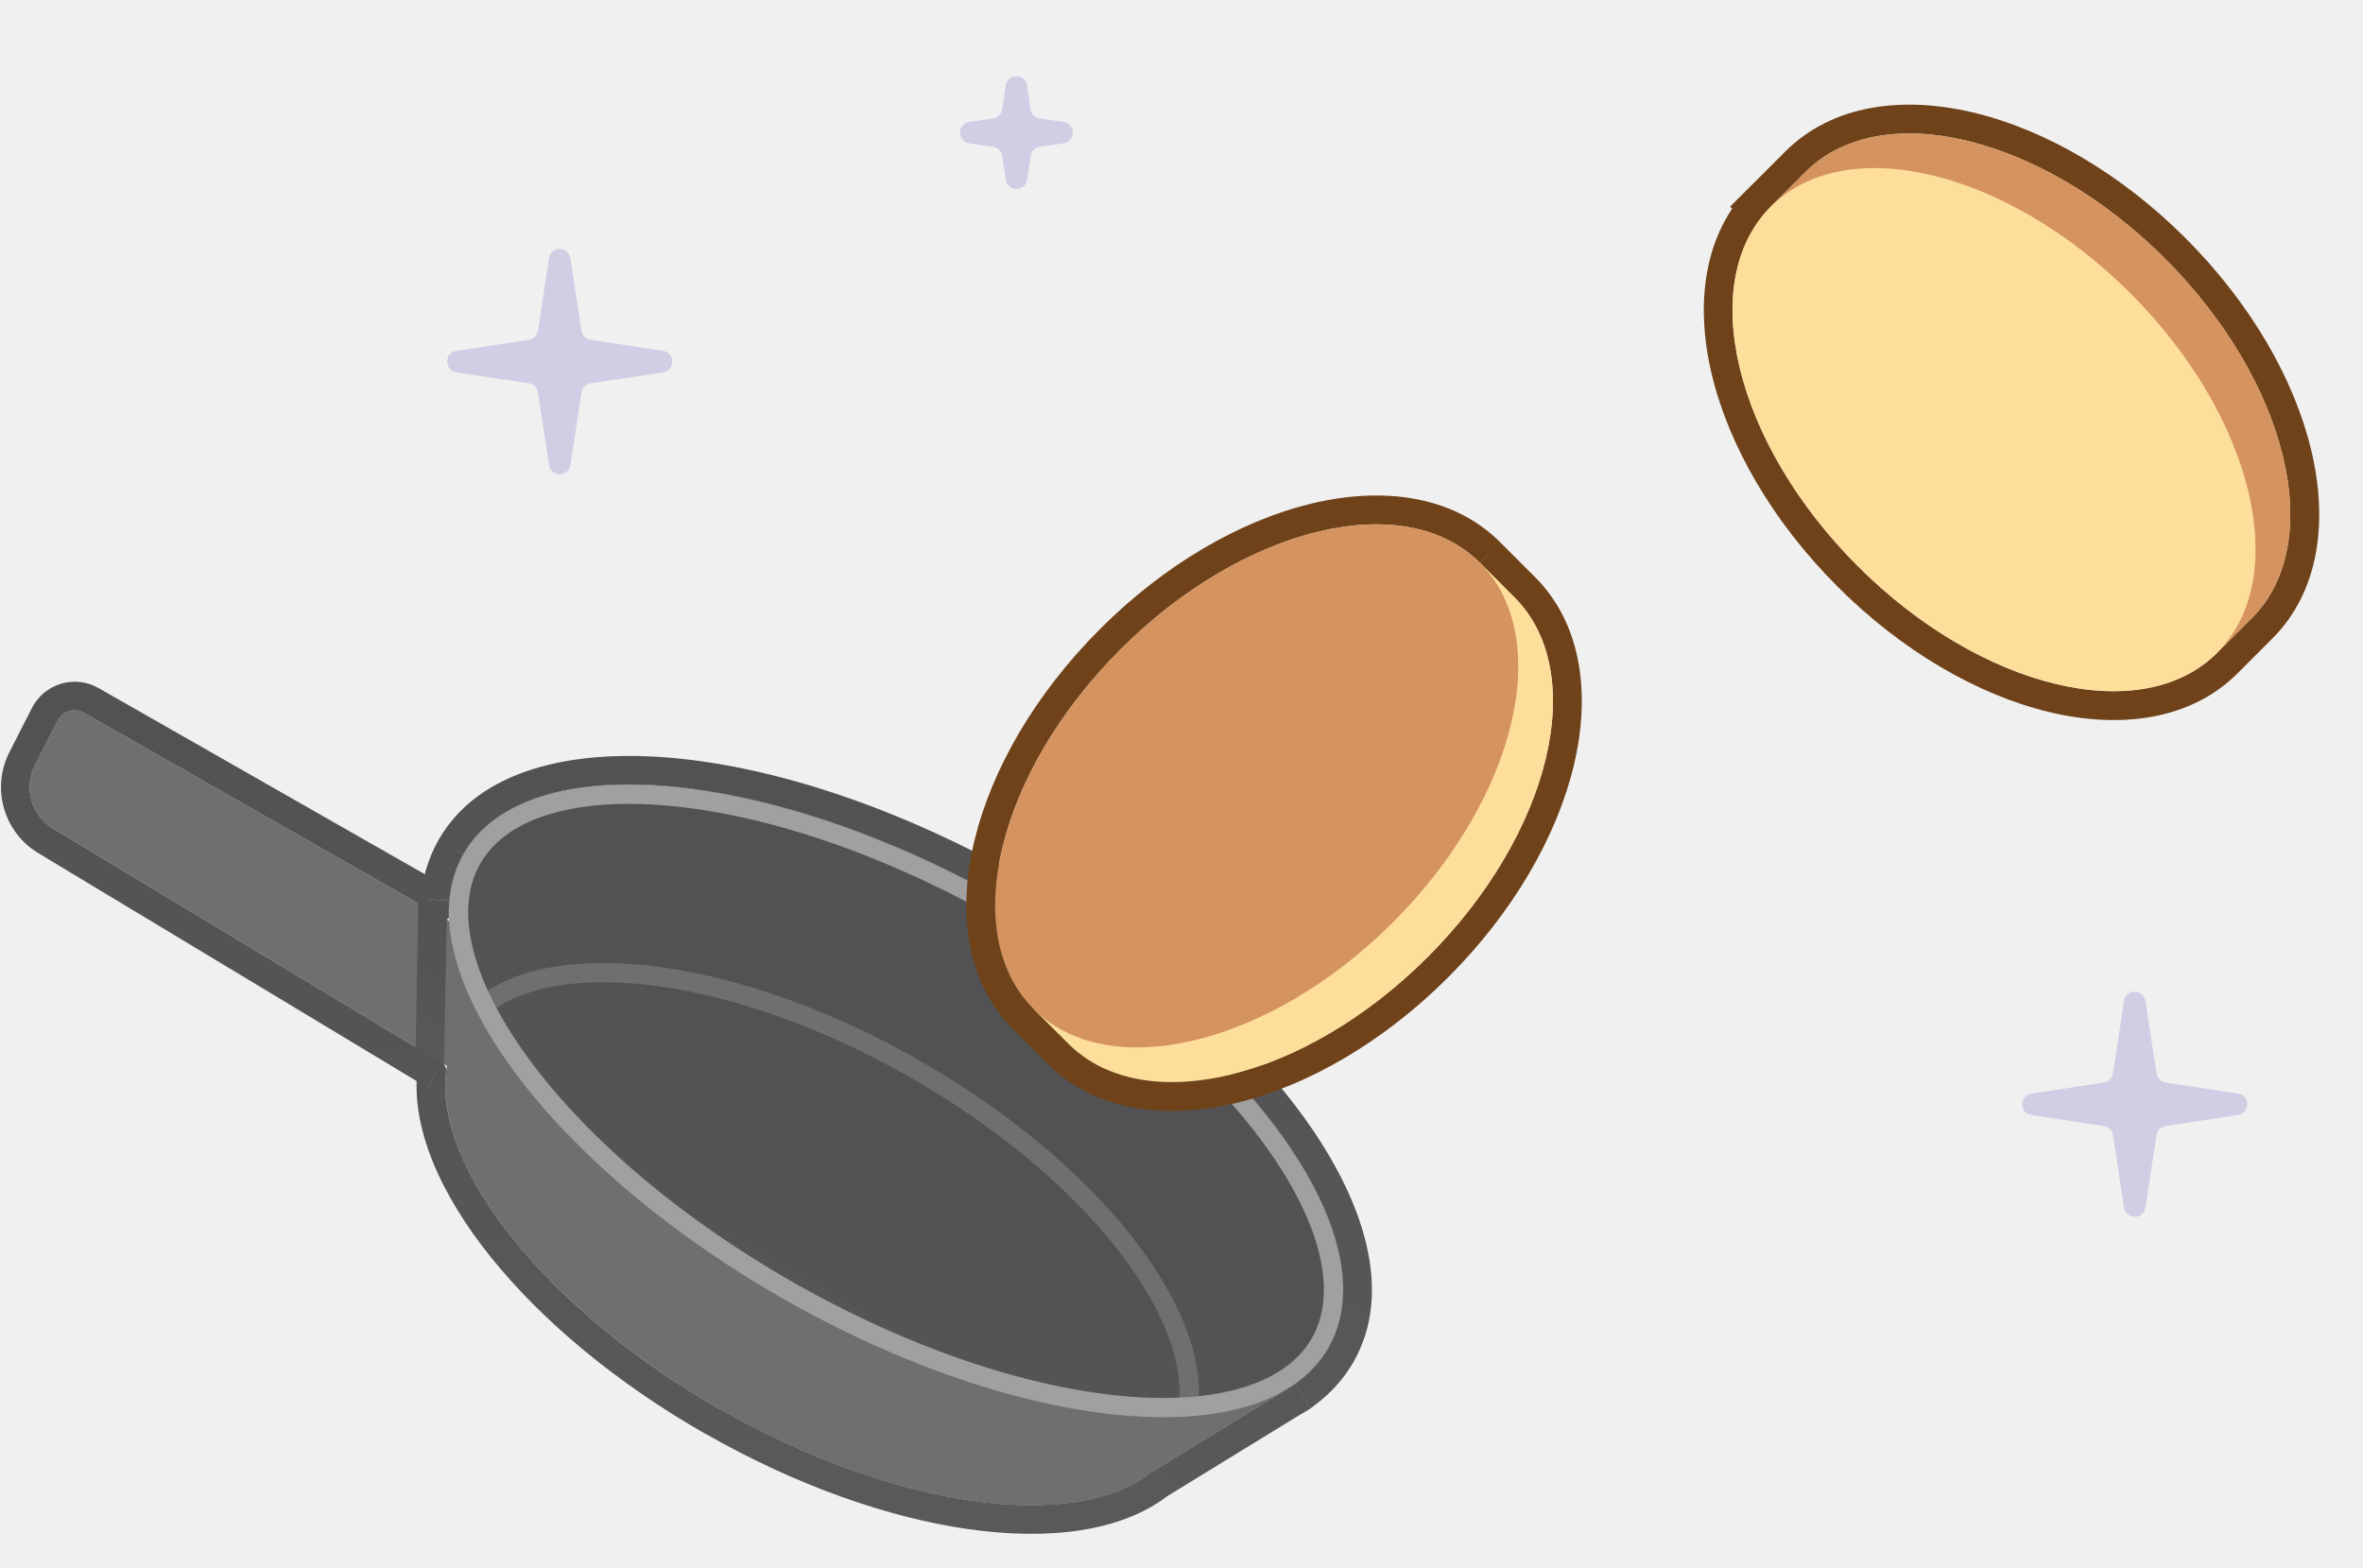
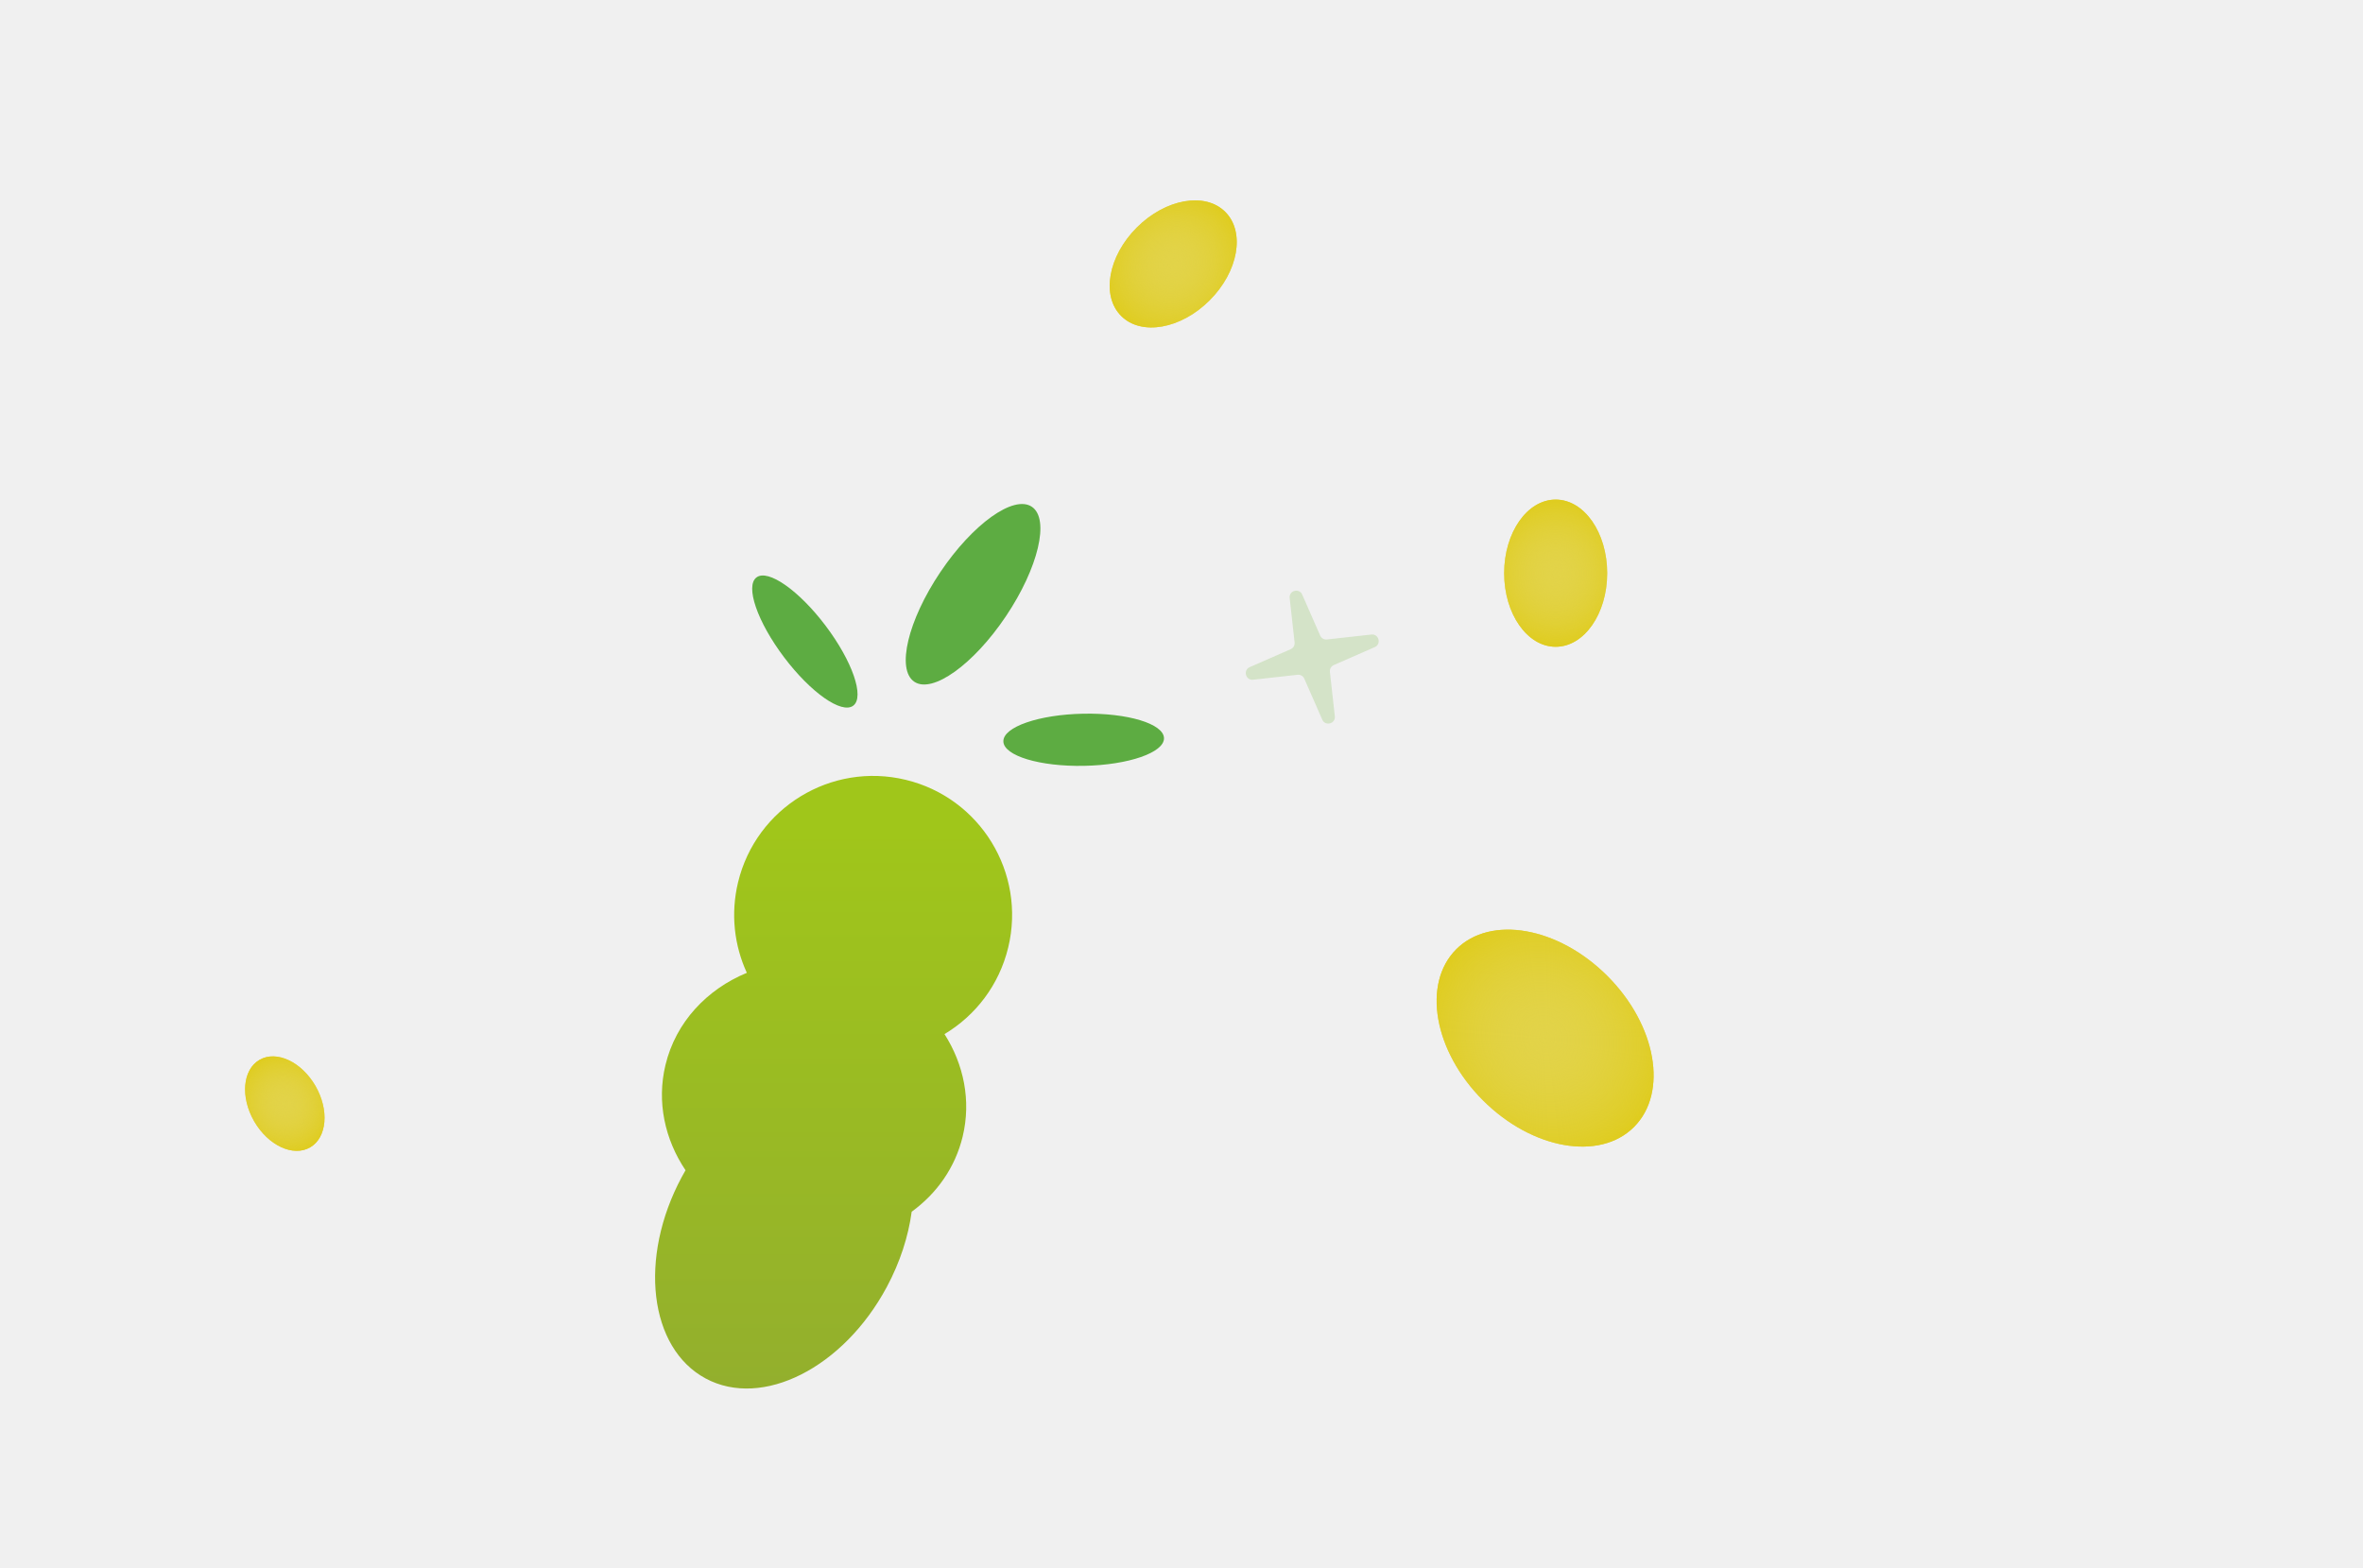
- <svg xmlns="http://www.w3.org/2000/svg" width="202" height="134" fill="none">
-   <g clip-path="url(#G)" opacity=".9">
-     <g fill="#606063">
-       <ellipse rx="35.329" ry="16.759" transform="matrix(-.868567 -.495572 -.495572 .868567 69.8631 105.917)" />
-       <path d="M96.673 126.95l14.097-8.644-72.385-41.3-.102 16.63 58.4 33.315z" />
-       <path d="M41.893 80.74L7.205 60.947a1.65 1.65 0 0 0-2.291.685l-1.93 3.79a4.13 4.13 0 0 0 1.549 5.41l35.888 21.623 1.472-11.72z" />
-     </g>
-     <ellipse fill="url(#D)" rx="42.576" ry="19.476" transform="matrix(-.868567 -.495572 -.495572 .868567 76.597 94.1158)" />
-     <g stroke-width="1.652">
-       <path stroke="#606063" d="M101.565 120.4c1.16-8.27-8.41-20.488-23.397-29.04s-30.375-10.574-36.905-5.366" />
-       <path stroke="#979797" d="M40.335 73.426c-2.407 4.22-.95 10.422 3.96 17.25 4.862 6.763 12.928 13.857 23.06 19.64s20.344 9.115 28.64 9.86c8.375.752 14.457-1.15 16.864-5.368s.95-10.422-3.96-17.25c-4.862-6.763-12.928-13.857-23.06-19.64s-20.344-9.115-28.64-9.86c-8.375-.75-14.457 1.15-16.865 5.368z" />
-     </g>
-     <path stroke="url(#E)" stroke-width="2.449" d="M36.99 77.086l-.27 14.43" />
-     <mask id="A" width="125.963" height="76.447" x="-5.031" y="57.228" fill="#000" maskUnits="userSpaceOnUse">
-       <path fill="#fff" d="M-5.03 57.228h125.963v76.447H-5.03z" />
-       <path fill-rule="evenodd" d="M61.558 120.473c-14.89-8.496-24.432-20.608-23.42-28.876.035-.287-.093-.57-.34-.72L4.534 70.833a4.13 4.13 0 0 1-1.549-5.41l1.93-3.79a1.65 1.65 0 0 1 2.291-.685L38.08 78.563c.13.075.294-.02.295-.17-.01-.325-.01-.645.006-.96l.002-.412c.018-.004.025-.008.025-.014.12-1.44.517-2.78 1.208-4 5.33-9.343 26.208-7.47 46.632 4.183s32.658 28.673 27.328 38.015c-.69 1.21-1.643 2.233-2.82 3.07.007.018.007.026.001.03l-.543.333c-.025.016-.05.03-.077.047-.047.03-.095.06-.143.088l-11.61 7.12c-6.574 5.13-21.898 3.09-36.825-5.428z" />
-     </mask>
-     <path fill="url(#F)" d="M61.558 120.473l-1.214 2.127 1.214-2.127zM4.534 70.833L3.27 72.93l1.264-2.098zm-1.55-5.4l-2.183-1.11 2.183 1.11zm1.93-3.79l2.183 1.11-2.183-1.11zm2.29-.685L8.42 58.82l-1.214 2.127zm31.177 16.486l2.446.114.002-.05v-.05l-2.45-.015zm1.235-4.416L37.5 71.802l2.127 1.214zM86.25 77.2l1.214-2.127L86.25 77.2zm27.328 38.015l2.127 1.214-2.127-1.214zm-3.363 3.433l-1.28-2.088-.012.007-.01.007 1.303 2.074zm-.077.047l-1.286-2.083 1.286 2.083zm-.143.088l-1.258-2.102-.022.014 1.28 2.088zm-11.61 7.12l-1.28-2.088-.118.073-.11.084 1.506 1.93zm12.374-7.587l1.28 2.087-1.28-2.087zm-.001-.03l1.42 1.997-1.42-1.997zM38.384 77.02l-2.45-.015 2.45.015zm-.303 1.543l1.214-2.127-1.214 2.127zm.328-1.557l-2.44-.206 2.44.206zm-.27 14.59l-2.43-.298 2.43.298zm-.34-.72l1.264-2.098-1.264 2.098zm-2.1.422c-.627 5.12 2.002 10.88 6.268 16.185 4.342 5.4 10.7 10.74 18.368 15.116l2.427-4.254c-7.222-4.12-13.08-9.084-16.978-13.93-3.974-4.942-5.61-9.37-5.224-12.52l-4.862-.596zM3.27 72.93l33.265 20.043 2.528-4.195L5.798 68.736 3.27 72.93zm-2.468-8.62a6.58 6.58 0 0 0 2.468 8.619l2.528-4.195a1.68 1.68 0 0 1-.63-2.202L.802 64.312zm1.93-3.79l-1.93 3.79 4.365 2.222 1.93-3.79-4.365-2.222zM8.42 58.82a4.1 4.1 0 0 0-5.687 1.702l4.365 2.222c-.206.406-.7.556-1.105.33L8.42 58.82zm30.876 17.617L8.42 58.82 5.99 63.073 36.868 80.7l2.427-4.254zm-3.36.882a14.58 14.58 0 0 0-.007 1.155l4.895-.16a9.68 9.68 0 0 1 .005-.767l-4.893-.227zm0-.313l-.002.412 4.898.03.002-.412-4.898-.03zm1.555-5.203c-.882 1.546-1.372 3.234-1.52 4.998l4.88.41c.094-1.116.395-2.106.895-2.982L37.5 71.802zm49.972 3.27c-10.445-5.96-21.108-9.482-29.97-10.277-8.626-.774-16.572.996-20.002 7.007l4.254 2.427c1.9-3.33 7.06-5.296 15.3-4.556 8.015.72 18.003 3.96 27.98 9.653l2.427-4.254zm28.242 41.356c3.43-6.01.9-13.752-4.145-20.784-5.194-7.225-13.65-14.612-24.097-20.572l-2.427 4.254c9.978 5.693 17.85 12.643 22.547 19.176 4.835 6.727 5.768 12.167 3.868 15.5l4.254 2.427zm-3.53 3.853c1.443-1.026 2.647-2.308 3.53-3.853L111.45 114c-.5.875-1.2 1.638-2.112 2.287l2.837 3.993zm-.68.453l.543-.333-2.56-4.175-.543.333 2.56 4.175zm-2.583-4.16l-.06.038 2.573 4.167.093-.058-2.606-4.147zm2.34 4.3l.172-.105-2.573-4.167-.115.07 2.516 4.203zm-11.588 7.106l11.6-7.12-2.56-4.175-11.61 7.12 2.56 4.176zm-39.32-5.39c7.687 4.386 15.54 7.145 22.412 8.13 6.75.966 13.057.283 17.134-2.897l-3.013-3.862c-2.498 1.95-7.14 2.81-13.426 1.9-6.166-.883-13.438-3.403-20.68-7.534l-2.427 4.254zm49.2-2.174c-1.61-.92-1.648-3.23-.066-4.2l2.56 4.175a2.46 2.46 0 0 0-.066-4.229l-2.428 4.254zm-.205-4.138a2.46 2.46 0 0 0 .205 4.138l2.428-4.254c1.56.89 1.648 3.082.204 4.11l-2.837-3.993zM40.833 77.035c-.01 1.867-2.03 3.03-3.65 2.105l2.427-4.254a2.46 2.46 0 0 0-3.675 2.119l4.898.03zM36.868 80.7a2.65 2.65 0 0 0 3.957-2.282l-4.898-.03c.01-1.722 1.872-2.796 3.368-1.942L36.868 80.7zm.316-1.55a2.46 2.46 0 0 0 3.667-1.928l-4.88-.41c.15-1.765 2.082-2.805 3.642-1.915l-2.427 4.254zm3.387 12.755c.145-1.18-.378-2.435-1.508-3.116l-2.528 4.195a1.72 1.72 0 0 1-.826-1.675l4.862.596z" mask="url(#A)" />
-     <mask id="B" width="72.832" height="72.832" x="72.421" y="32.209" fill="#000" maskUnits="userSpaceOnUse">
-       <path fill="#fff" d="M72.42 32.208h72.832v72.832H72.42z" />
-       <path fill-rule="evenodd" d="M88.356 86.256c-6.438-6.438-3.117-20.196 7.418-30.73s24.293-13.855 30.73-7.418l2.967 2.967c6.437 6.438 3.116 20.196-7.418 30.73S97.76 95.66 91.323 89.223l-2.967-2.967z" />
-     </mask>
-     <path fill="#612f01" d="M126.515 48.12l-1.744 1.744v-.003l1.746-1.74zm2.956 2.956l1.744-1.744-1.744 1.744zM90.1 84.512l.117.126.08.096.045.06.014.02-.014-.02-.045-.06-.08-.096-.117-.126L86.612 88l-.117-.126-.08-.096-.045-.06-.014-.02.014.02.045.06.08.096.117.126 3.488-3.488zm7.418-27.242c-5 5-8.2 10.684-9.42 15.736-1.23 5.1-.38 9.125 2.002 11.506L86.612 88c-4.056-4.056-4.763-10.13-3.31-16.15 1.465-6.07 5.192-12.532 10.727-18.067l3.488 3.488zm27.243-7.418c-2.382-2.38-6.407-3.233-11.507-2.002-5.05 1.22-10.736 4.42-15.736 9.42L94.03 53.78c5.535-5.535 11.997-9.262 18.067-10.727 6.022-1.454 12.095-.747 16.152 3.31l-3.488 3.488zm.01.01l3.48-3.497c.004.005.01.01.014.015l-3.493 3.482zm2.958 2.958l-2.956-2.956 3.488-3.488 2.956 2.956-3.488 3.488zM120.31 80.06c5-5 8.2-10.684 9.42-15.736 1.23-5.1.38-9.125-2.002-11.506l3.488-3.488c4.056 4.056 4.762 10.13 3.31 16.15-1.465 6.07-5.192 12.532-10.727 18.067l-3.488-3.488zM93.067 87.48c2.38 2.38 6.406 3.233 11.506 2.002 5.052-1.22 10.736-4.42 15.736-9.42l3.488 3.488c-5.535 5.535-11.996 9.26-18.067 10.727-6.022 1.454-12.095.747-16.15-3.31l3.488-3.488zM90.1 84.512l2.967 2.967-3.488 3.488L86.612 88l3.488-3.488z" mask="url(#B)" />
-     <path fill="#fedc90" d="M91.323 89.223c6.438 6.438 20.197 3.117 30.73-7.418s13.855-24.293 7.417-30.73l-2.967-2.967-38.148 38.148 2.967 2.967z" />
-     <path fill="#d1884f" d="M88.356 86.256c6.438 6.438 20.196 3.117 30.73-7.418s13.855-24.293 7.418-30.73-20.196-3.117-30.73 7.418-13.855 24.293-7.418 30.73z" />
-     <mask id="C" width="72.832" height="72.832" x="135.487" y="-1.088" fill="#000" maskUnits="userSpaceOnUse">
-       <path fill="#fff" d="M135.487-1.088h72.832v72.832h-72.832z" />
-       <path fill-rule="evenodd" d="M189.586 55.758l-.052.052c-6.438 6.438-20.196 3.117-30.73-7.418s-13.856-24.292-7.42-30.73h0l2.967-2.967c6.438-6.438 20.196-3.117 30.73 7.418s13.855 24.293 7.417 30.73l-2.914 2.915z" />
-     </mask>
-     <path fill="#612f01" d="M189.586 55.758l-1.757-1.73.007-.006.006-.006 1.744 1.744zm-38.2-38.095l1.744-1.744 1.744 1.744-1.744 1.744-1.744-1.744zm0 0l-1.744 1.744-1.744-1.744 1.744-1.744 1.744 1.744zm2.967-2.967l-1.744-1.744 1.744 1.744zM192.5 52.843l1.744 1.744-1.744-1.744zm-4.7 1.223l.04-.04 3.513 3.463-.064.065-3.488-3.488zm-27.243-7.418c5 5 10.685 8.2 15.737 9.42 5.1 1.23 9.125.38 11.506-2.002l3.488 3.488c-4.056 4.056-10.13 4.763-16.152 3.31-6.07-1.465-12.532-5.192-18.066-10.727l3.487-3.488zm-7.418-27.242c-2.38 2.382-3.232 6.406-2 11.506 1.22 5.052 4.42 10.736 9.42 15.736l-3.487 3.488c-5.535-5.535-9.262-11.996-10.727-18.066-1.454-6.022-.747-12.095 3.308-16.15l3.488 3.487zm0-3.488h0l-3.488 3.488 3.488-3.488zm2.967.52l-2.967 2.967-3.488-3.488 2.967-2.967 3.488 3.488zm27.243 7.418c-5-5-10.685-8.2-15.736-9.42-5.1-1.23-9.125-.38-11.507 2.002l-3.488-3.488c4.057-4.056 10.13-4.763 16.152-3.31 6.07 1.465 12.532 5.192 18.067 10.727l-3.488 3.488zm7.417 27.242c2.382-2.38 3.234-6.406 2.003-11.506-1.22-5.052-4.42-10.736-9.42-15.736l3.488-3.488c5.534 5.534 9.26 11.996 10.726 18.067 1.454 6.022.747 12.095-3.31 16.15l-3.488-3.488zm-2.914 2.915l2.914-2.915 3.488 3.488-2.914 2.915-3.488-3.488z" mask="url(#C)" />
-     <path fill="#d1884f" d="M192.5 52.842c6.437-6.438 3.116-20.196-7.418-30.73s-24.293-13.855-30.73-7.418l-2.967 2.967 38.148 38.148 2.967-2.967z" />
-     <path fill="#fedc90" d="M189.534 55.8c6.437-6.438 3.116-20.196-7.418-30.73s-24.293-13.855-30.73-7.418-3.117 20.196 7.417 30.73 24.293 13.855 30.73 7.418z" />
-     <g fill="#aea0d6">
-       <path d="M48.762 22.074c-.16-1.047-1.67-1.047-1.828 0l-.945 6.202c-.06.4-.375.714-.775.775l-6.202.945c-1.047.16-1.047 1.67 0 1.83l6.202.945c.4.06.714.375.775.775l.945 6.202c.16 1.047 1.67 1.047 1.828 0l.945-6.202c.06-.4.375-.714.775-.775l6.202-.945c1.047-.16 1.047-1.67 0-1.83l-6.202-.945c-.4-.06-.714-.375-.775-.775l-.945-6.202zM183.4 85.57c-.16-1.047-1.67-1.047-1.828 0l-.945 6.202c-.06.4-.375.714-.775.775l-6.202.945c-1.047.16-1.047 1.67 0 1.828l6.202.945c.4.06.714.375.775.775l.945 6.2c.16 1.048 1.67 1.048 1.828 0l.945-6.2c.06-.4.375-.714.775-.775l6.202-.945c1.048-.16 1.048-1.67 0-1.83l-6.202-.945c-.4-.06-.714-.375-.775-.775l-.945-6.202zM85.974 7.308c.16-1.047 1.67-1.047 1.83 0l.3 2.04c.06.4.375.714.775.775l2.04.3c1.047.16 1.047 1.67 0 1.83l-2.04.3c-.4.06-.714.375-.775.775l-.3 2.04c-.16 1.047-1.67 1.047-1.83 0l-.3-2.04c-.06-.4-.375-.714-.775-.775l-2.04-.3c-1.047-.16-1.047-1.67 0-1.83l2.04-.3c.4-.06.714-.375.775-.775l.3-2.04z" opacity=".5" />
-     </g>
-   </g>
+ <svg xmlns="http://www.w3.org/2000/svg" width="202" height="134" viewBox="0 0 202 134" fill="none">
+   <path fill-rule="evenodd" clip-rule="evenodd" d="M86.188 80.995C85.41 84.224 83.381 86.824 80.74 88.405C82.388 90.99 83.032 94.094 82.293 97.162C81.652 99.824 80.07 102.037 77.935 103.589C77.65 105.695 76.947 107.899 75.805 110.027C72.096 116.942 65.166 120.443 60.326 117.847C55.486 115.251 54.569 107.541 58.277 100.626C58.383 100.43 58.491 100.236 58.602 100.044C56.835 97.412 56.125 94.207 56.888 91.041C57.768 87.387 60.42 84.58 63.843 83.166C62.769 80.828 62.443 78.126 63.092 75.431C64.629 69.053 71.044 65.128 77.422 66.665C83.8 68.201 87.724 74.617 86.188 80.995Z" fill="url(#paint0_linear)" />
+   <ellipse cx="83.183" cy="50.803" rx="3.379" ry="9.01" transform="rotate(33.8887 83.1835 50.8029)" fill="#5DAC42" />
+   <ellipse cx="92.638" cy="63.242" rx="2.229" ry="6.867" transform="rotate(88.8516 92.6379 63.2422)" fill="#5DAC42" />
+   <ellipse cx="68.804" cy="54.845" rx="2.229" ry="6.867" transform="rotate(142.97 68.804 54.8448)" fill="#5DAC42" />
+   <ellipse cx="132.085" cy="88.748" rx="7.521" ry="10.744" transform="rotate(-45 132.085 88.748)" fill="#E2D348" />
+   <ellipse cx="132.085" cy="88.748" rx="7.521" ry="10.744" transform="rotate(-45 132.085 88.748)" fill="url(#paint1_radial)" />
+   <ellipse cx="100.292" cy="22.563" rx="4.404" ry="6.292" transform="rotate(-135 100.292 22.563)" fill="#E2D348" />
+   <ellipse cx="100.292" cy="22.563" rx="4.404" ry="6.292" transform="rotate(-135 100.292 22.563)" fill="url(#paint2_radial)" />
+   <ellipse cx="132.986" cy="49.001" rx="4.404" ry="6.292" fill="#E2D348" />
+   <ellipse cx="132.986" cy="49.001" rx="4.404" ry="6.292" fill="url(#paint3_radial)" />
+   <ellipse cx="24.348" cy="94.348" rx="3.026" ry="4.322" transform="rotate(150 24.3477 94.3477)" fill="#E2D348" />
+   <ellipse cx="24.348" cy="94.348" rx="3.026" ry="4.322" transform="rotate(150 24.3477 94.3477)" fill="url(#paint4_radial)" />
+   <path opacity="0.5" d="M110.246 51.123C110.174 50.482 111.062 50.244 111.321 50.834L112.855 54.334C112.954 54.56 113.188 54.696 113.433 54.668L117.231 54.246C117.872 54.175 118.11 55.063 117.519 55.323L114.019 56.856C113.794 56.955 113.658 57.19 113.686 57.434L114.107 61.232C114.18 61.873 113.291 62.111 113.032 61.52L111.498 58.02C111.4 57.795 111.165 57.659 110.92 57.687L107.123 58.108C106.482 58.179 106.244 57.291 106.834 57.032L110.334 55.498C110.56 55.399 110.696 55.165 110.668 54.92L110.246 51.123Z" fill="#B8D6A0" />
  <defs>
-     <linearGradient id="D" x1="42.576" x2="42.576" y1="0" y2="38.952" gradientUnits="userSpaceOnUse">
-       <stop stop-color="#404042" />
-       <stop offset="1" stop-color="#48484b" />
+     <linearGradient id="paint0_linear" x1="71.26" y1="66.332" x2="71.26" y2="118.704" gradientUnits="userSpaceOnUse">
+       <stop offset="0.083" stop-color="#A0C61A" />
+       <stop offset="1" stop-color="#93AF2D" />
    </linearGradient>
-     <linearGradient id="E" x1="40.016" x2="33.695" y1="78.836" y2="89.766" gradientUnits="userSpaceOnUse">
-       <stop stop-color="#404042" />
-       <stop offset="1" stop-color="#48484b" />
-     </linearGradient>
-     <linearGradient id="F" x1="60.591" x2="55.695" y1="65.065" y2="126.187" gradientUnits="userSpaceOnUse">
-       <stop stop-color="#404042" />
-       <stop offset="1" stop-color="#48484b" />
-     </linearGradient>
-     <clipPath id="G">
-       <path fill="#fff" d="M0 0h202v133.654H0z" />
-     </clipPath>
+     <radialGradient id="paint1_radial" cx="0" cy="0" r="1" gradientUnits="userSpaceOnUse" gradientTransform="translate(132.085 88.748) rotate(90) scale(10.744 9.85354)">
+       <stop stop-color="#E2D348" stop-opacity="0" />
+       <stop offset="1" stop-color="#DFCC1E" />
+     </radialGradient>
+     <radialGradient id="paint2_radial" cx="0" cy="0" r="1" gradientUnits="userSpaceOnUse" gradientTransform="translate(100.292 22.563) rotate(90) scale(6.29156 5.7701)">
+       <stop stop-color="#E2D348" stop-opacity="0" />
+       <stop offset="1" stop-color="#DFCC1E" />
+     </radialGradient>
+     <radialGradient id="paint3_radial" cx="0" cy="0" r="1" gradientUnits="userSpaceOnUse" gradientTransform="translate(132.986 49.0011) rotate(90) scale(6.29155 5.7701)">
+       <stop stop-color="#E2D348" stop-opacity="0" />
+       <stop offset="1" stop-color="#DFCC1E" />
+     </radialGradient>
+     <radialGradient id="paint4_radial" cx="0" cy="0" r="1" gradientUnits="userSpaceOnUse" gradientTransform="translate(24.3477 94.3477) rotate(90) scale(4.32224 3.964)">
+       <stop stop-color="#E2D348" stop-opacity="0" />
+       <stop offset="1" stop-color="#DFCC1E" />
+     </radialGradient>
  </defs>
</svg>
